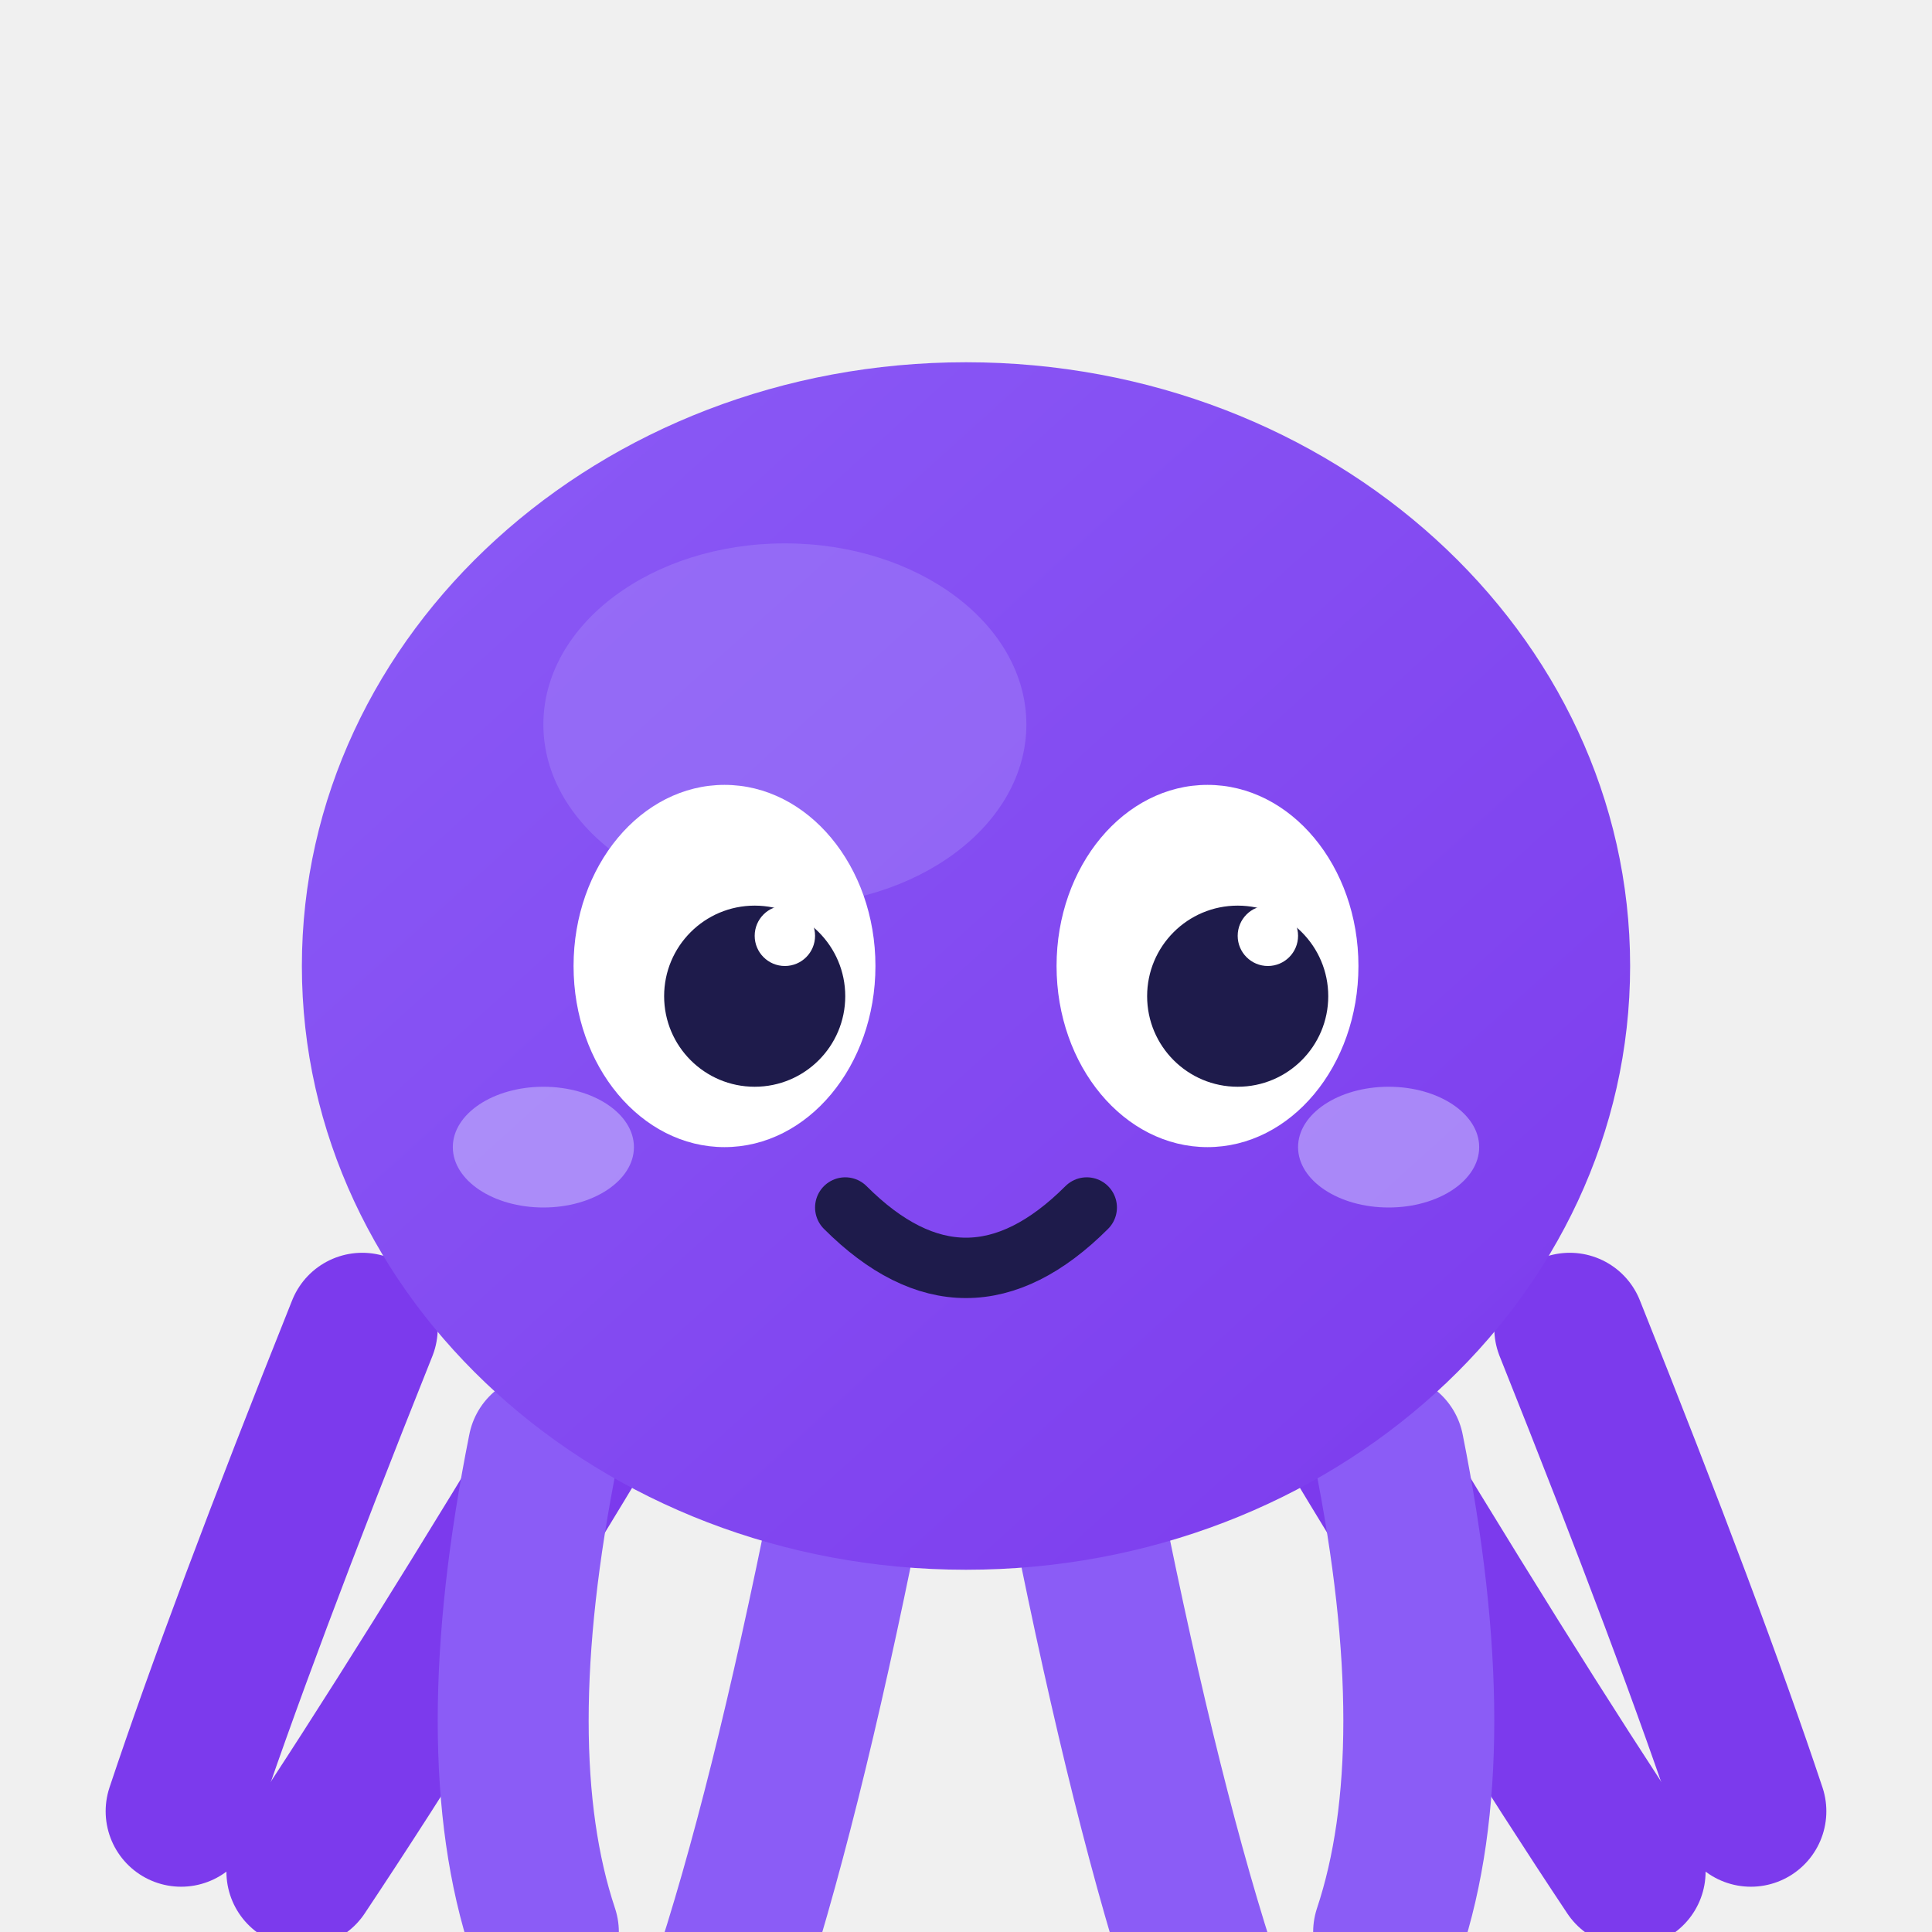
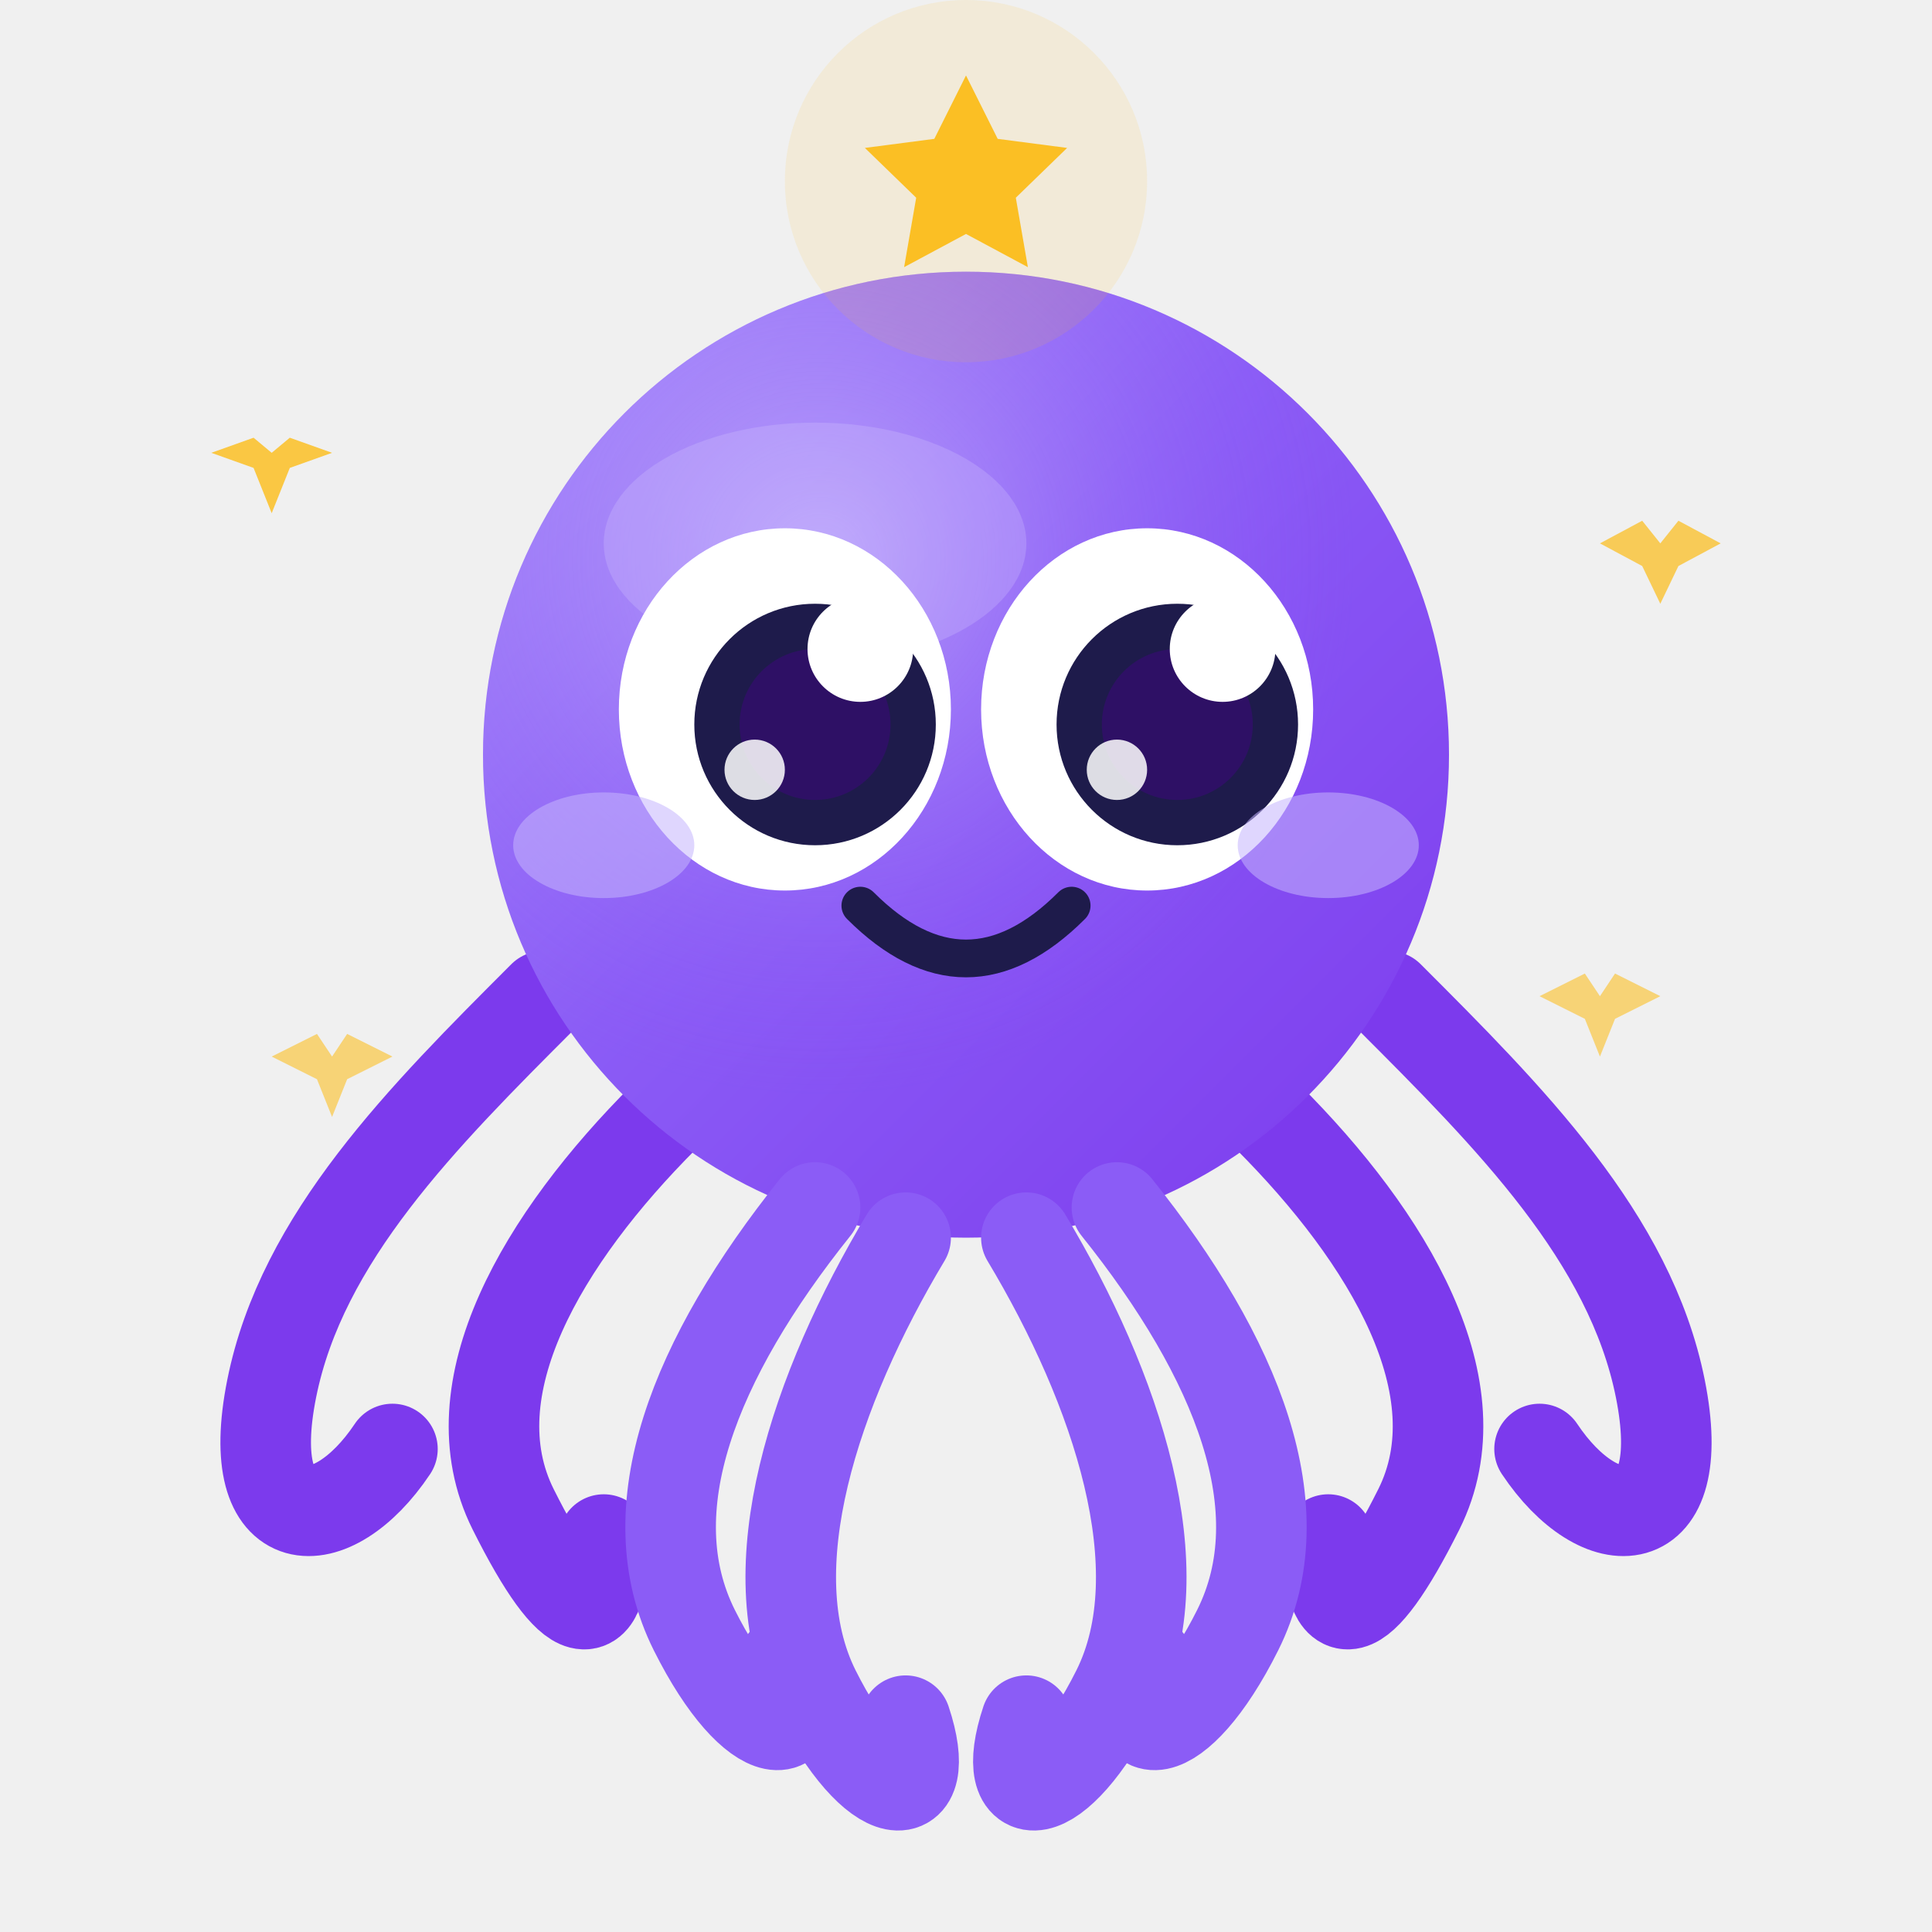
- <svg xmlns="http://www.w3.org/2000/svg" viewBox="0 0 64 64" width="64" height="64">
+ <svg xmlns="http://www.w3.org/2000/svg" viewBox="0 0 128 128" width="128" height="128">
  <defs>
-     <linearGradient id="bodyGradient" x1="0%" y1="0%" x2="100%" y2="100%">
-       <stop offset="0%" style="stop-color:#8b5cf6" />
-       <stop offset="100%" style="stop-color:#7c3aed" />
+     <linearGradient id="bg" x1="0" y1="0" x2="1" y2="1">
+       <stop offset="0%" stop-color="#a78bfa" />
+       <stop offset="45%" stop-color="#8b5cf6" />
+       <stop offset="100%" stop-color="#7c3aed" />
    </linearGradient>
+     <radialGradient id="shine" cx="0.35" cy="0.3" r="0.55">
+       <stop offset="0%" stop-color="#ddd6fe" stop-opacity="0.5" />
+       <stop offset="100%" stop-color="#8b5cf6" stop-opacity="0" />
+     </radialGradient>
  </defs>
-   <path d="M12 44 Q8 54 6 60" stroke="#7c3aed" stroke-width="5" stroke-linecap="round" fill="none" />
-   <path d="M20 46 Q14 56 10 62" stroke="#7c3aed" stroke-width="5" stroke-linecap="round" fill="none" />
-   <path d="M44 46 Q50 56 54 62" stroke="#7c3aed" stroke-width="5" stroke-linecap="round" fill="none" />
-   <path d="M52 44 Q56 54 58 60" stroke="#7c3aed" stroke-width="5" stroke-linecap="round" fill="none" />
-   <path d="M18 48 Q16 58 18 64" stroke="#8b5cf6" stroke-width="5" stroke-linecap="round" fill="none" />
-   <path d="M28 50 Q26 60 24 66" stroke="#8b5cf6" stroke-width="5" stroke-linecap="round" fill="none" />
-   <path d="M36 50 Q38 60 40 66" stroke="#8b5cf6" stroke-width="5" stroke-linecap="round" fill="none" />
-   <path d="M46 48 Q48 58 46 64" stroke="#8b5cf6" stroke-width="5" stroke-linecap="round" fill="none" />
-   <ellipse cx="32" cy="32" rx="22" ry="20" fill="url(#bodyGradient)" />
-   <ellipse cx="26" cy="24" rx="8" ry="6" fill="#a78bfa" opacity="0.4" />
-   <ellipse cx="24" cy="32" rx="5" ry="6" fill="white" />
-   <circle cx="25" cy="33" r="3" fill="#1e1b4b" />
-   <circle cx="26" cy="31" r="1" fill="white" />
-   <ellipse cx="40" cy="32" rx="5" ry="6" fill="white" />
-   <circle cx="41" cy="33" r="3" fill="#1e1b4b" />
-   <circle cx="42" cy="31" r="1" fill="white" />
-   <path d="M28 40 Q32 44 36 40" stroke="#1e1b4b" stroke-width="2" stroke-linecap="round" fill="none" />
-   <ellipse cx="18" cy="38" rx="3" ry="2" fill="#c4b5fd" opacity="0.6" />
-   <ellipse cx="46" cy="38" rx="3" ry="2" fill="#c4b5fd" opacity="0.6" />
+   <path d="M18 30 L19.2 29 L22 30 L19.2 31 L18 34 L16.8 31 L14 30 L16.8 29Z" fill="#fbbf24" opacity="0.85" />
+   <path d="M110 36 L111.2 34.5 L114 36 L111.2 37.5 L110 40 L108.8 37.5 L106 36 L108.8 34.5Z" fill="#fbbf24" opacity="0.75" />
+   <path d="M22 70 L23 68.5 L26 70 L23 71.5 L22 74 L21 71.5 L18 70 L21 68.5Z" fill="#fbbf24" opacity="0.6" />
+   <path d="M106 66 L107 64.5 L110 66 L107 67.5 L106 70 L105 67.5 L102 66 L105 64.5Z" fill="#fbbf24" opacity="0.6" />
+   <path d="M36 66 C28 74,20 82,18 92 S22 102,26 96" stroke="#7c3aed" stroke-width="6" stroke-linecap="round" fill="none" />
+   <path d="M44 74 C36 82,30 92,34 100 S40 108,40 102" stroke="#7c3aed" stroke-width="6" stroke-linecap="round" fill="none" />
+   <path d="M84 74 C92 82,98 92,94 100 S88 108,88 102" stroke="#7c3aed" stroke-width="6" stroke-linecap="round" fill="none" />
+   <path d="M92 66 C100 74,108 82,110 92 S106 102,102 96" stroke="#7c3aed" stroke-width="6" stroke-linecap="round" fill="none" />
+   <circle cx="64" cy="50" r="32" fill="url(#bg)" />
+   <circle cx="64" cy="50" r="32" fill="url(#shine)" />
+   <ellipse cx="54" cy="36" rx="14" ry="8" fill="#ddd6fe" opacity="0.22" />
+   <path d="M54 80 C46 90,42 100,46 108 S54 116,52 110" stroke="#8b5cf6" stroke-width="6" stroke-linecap="round" fill="none" />
+   <path d="M60 82 C54 92,50 104,54 112 S62 120,60 114" stroke="#8b5cf6" stroke-width="6" stroke-linecap="round" fill="none" />
+   <path d="M68 82 C74 92,78 104,74 112 S66 120,68 114" stroke="#8b5cf6" stroke-width="6" stroke-linecap="round" fill="none" />
+   <path d="M74 80 C82 90,86 100,82 108 S74 116,76 110" stroke="#8b5cf6" stroke-width="6" stroke-linecap="round" fill="none" />
+   <ellipse cx="52" cy="47" rx="11" ry="12" fill="white" />
+   <ellipse cx="76" cy="47" rx="11" ry="12" fill="white" />
+   <circle cx="54" cy="48" r="8" fill="#1e1b4b" />
+   <circle cx="54" cy="48" r="5" fill="#2e1065" />
+   <circle cx="57" cy="43" r="3.5" fill="white" />
+   <circle cx="50" cy="51" r="2" fill="white" opacity="0.85" />
+   <circle cx="56" cy="45" r="1.2" fill="white" opacity="0.5" />
+   <circle cx="78" cy="48" r="8" fill="#1e1b4b" />
+   <circle cx="78" cy="48" r="5" fill="#2e1065" />
+   <circle cx="81" cy="43" r="3.5" fill="white" />
+   <circle cx="74" cy="51" r="2" fill="white" opacity="0.85" />
+   <circle cx="80" cy="45" r="1.2" fill="white" opacity="0.5" />
+   <path d="M57 60 Q64 67 71 60" stroke="#1e1b4b" stroke-width="2.5" stroke-linecap="round" fill="none" />
+   <ellipse cx="40" cy="56" rx="6" ry="3.5" fill="#c4b5fd" opacity="0.55" />
+   <ellipse cx="88" cy="56" rx="6" ry="3.5" fill="#c4b5fd" opacity="0.55" />
+   <circle cx="64" cy="12" r="12" fill="#fbbf24" opacity="0.12" />
+   <path d="M64 5 L66.1 9.2 L70.7 9.8 L67.3 13.1 L68.1 17.7 L64 15.5 L59.9 17.7 L60.7 13.1 L57.3 9.8 L61.9 9.2Z" fill="#fbbf24" />
</svg>
